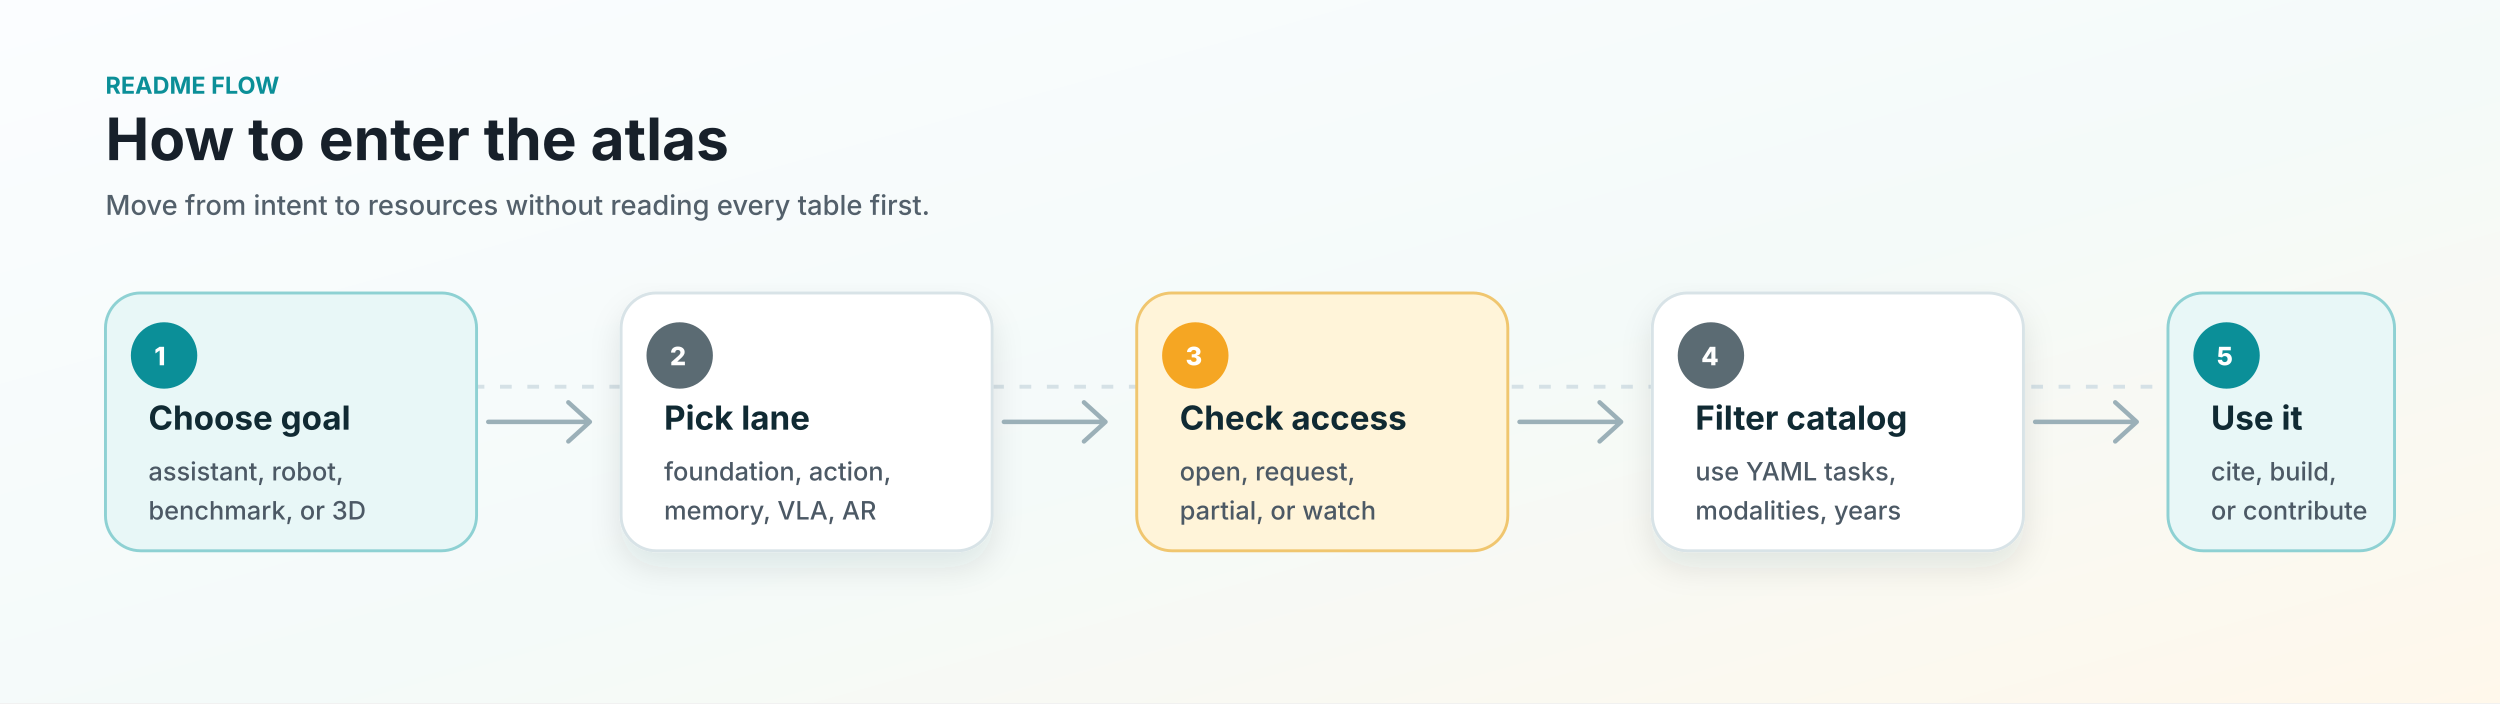
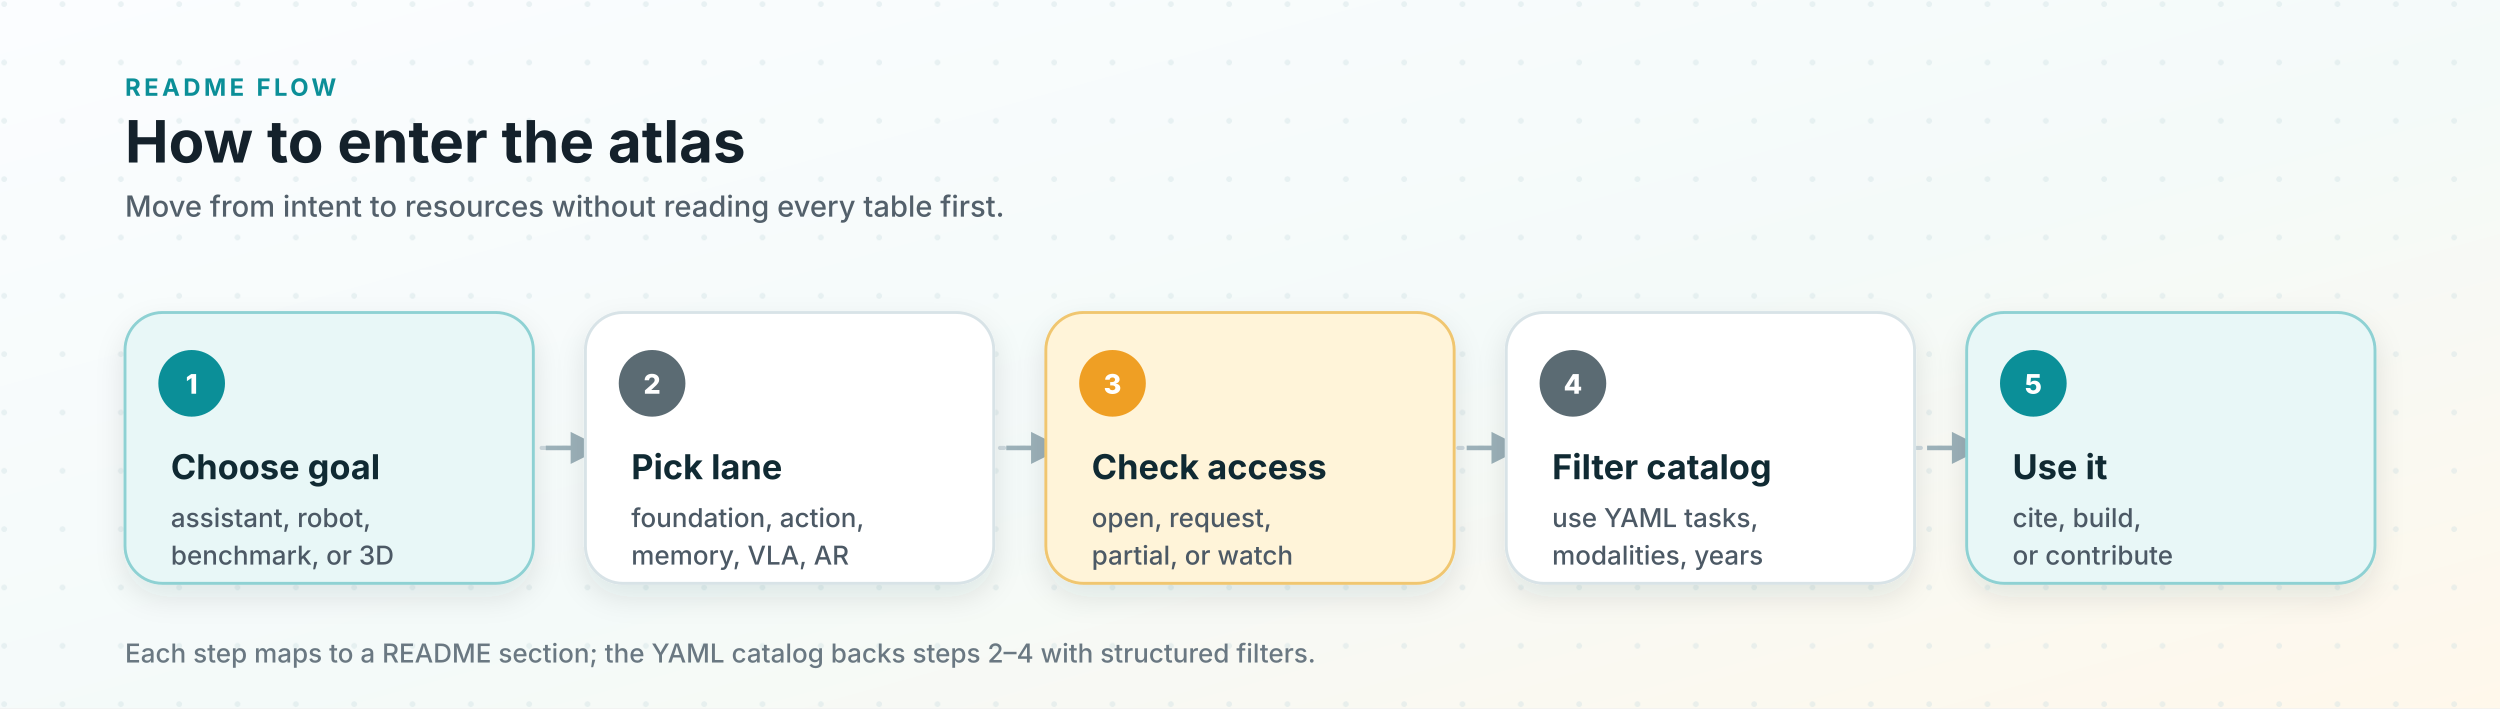
- <svg xmlns="http://www.w3.org/2000/svg" viewBox="0 0 1280 360" role="img" aria-labelledby="title desc">
+ <svg xmlns="http://www.w3.org/2000/svg" viewBox="0 0 1200 340" role="img" aria-labelledby="title desc">
  <defs>
    <linearGradient id="bg" x1="0" x2="1" y1="0" y2="1">
      <stop offset="0" stop-color="#fbfdff" />
      <stop offset="0.55" stop-color="#f4faf9" />
      <stop offset="1" stop-color="#fff8eb" />
    </linearGradient>
-     <filter id="softShadow" x="-8%" y="-10%" width="116%" height="130%">
-       <feDropShadow dx="0" dy="8" stdDeviation="8" flood-color="#102a33" flood-opacity="0.10" />
+     <pattern id="dots" width="28" height="28" patternUnits="userSpaceOnUse">
+       <circle cx="2" cy="2" r="1.4" fill="#cfe0e4" opacity="0.4" />
+     </pattern>
+     <filter id="shadow" x="-10%" y="-12%" width="120%" height="140%">
+       <feDropShadow dx="0" dy="6" stdDeviation="7" flood-color="#102a33" flood-opacity="0.10" />
    </filter>
+     <marker id="arrow" viewBox="0 0 10 10" refX="8.5" refY="5" markerWidth="7" markerHeight="7" orient="auto-start-reverse">
+       <path d="M0 0 L10 5 L0 10 z" fill="#9bb0b8" />
+     </marker>
    <style>
-       .bg { fill: url(#bg); }
-       .kicker { font: 700 12px system-ui, -apple-system, BlinkMacSystemFont, "Segoe UI", sans-serif; fill: #0b8f98; }
-       .title { font: 750 30px system-ui, -apple-system, BlinkMacSystemFont, "Segoe UI", sans-serif; fill: #17202a; }
-       .subtitle { font: 500 14px system-ui, -apple-system, BlinkMacSystemFont, "Segoe UI", sans-serif; fill: #53606b; }
-       .step { fill: #ffffff; stroke: #d8e3e7; stroke-width: 1.5; filter: url(#softShadow); }
-       .stepAccentA { fill: #e8f7f7; stroke: #8ed1d3; stroke-width: 1.5; }
-       .stepAccentB { fill: #fff4d9; stroke: #f0c66f; stroke-width: 1.5; }
-       .numA { fill: #0b8f98; }
-       .numB { fill: #f5a623; }
-       .numC { fill: #5b6b73; }
-       .numText { font: 800 13px system-ui, -apple-system, BlinkMacSystemFont, "Segoe UI", sans-serif; fill: #ffffff; }
-       .label { font: 740 17px system-ui, -apple-system, BlinkMacSystemFont, "Segoe UI", sans-serif; fill: #102a33; }
-       .text { font: 500 13px system-ui, -apple-system, BlinkMacSystemFont, "Segoe UI", sans-serif; fill: #4c5965; }
-       .arrow { stroke: #9bb0b8; stroke-width: 2.3; fill: none; stroke-linecap: round; stroke-linejoin: round; }
-       .rail { stroke: #d5e1e6; stroke-width: 2; stroke-dasharray: 6 8; }
+       .ink { fill: #14212b; }
+       .kicker { font: 700 11.5px system-ui, -apple-system, "Segoe UI", sans-serif; fill: #0b8f98; letter-spacing: .14em; }
+       .title { font: 700 28px system-ui, -apple-system, "Segoe UI", sans-serif; }
+       .subtitle { font: 500 14px system-ui, -apple-system, "Segoe UI", sans-serif; fill: #53606b; }
+       .numText { font: 800 13px system-ui, -apple-system, "Segoe UI", sans-serif; fill: #ffffff; }
+       .label { font: 700 16.5px system-ui, -apple-system, "Segoe UI", sans-serif; fill: #102a33; }
+       .text { font: 500 12.5px system-ui, -apple-system, "Segoe UI", sans-serif; fill: #4c5965; }
+       .arrow { stroke: #9bb0b8; stroke-width: 2.2; fill: none; }
+       .rail { stroke: #cdd9de; stroke-width: 2; stroke-dasharray: 2 8; stroke-linecap: round; }
+       .foot { font: 500 12.5px system-ui, -apple-system, "Segoe UI", sans-serif; fill: #6a7882; }
    </style>
  </defs>
-   <rect class="bg" width="1280" height="360" />
-   <text class="kicker" x="54" y="48">README FLOW</text>
-   <text class="title" x="54" y="82">How to enter the atlas</text>
-   <text class="subtitle" x="54" y="110">Move from intent to resources without reading every table first.</text>
-   <line class="rail" x1="116" y1="198" x2="1164" y2="198" />
-   <g transform="translate(54 150)">
-     <rect class="stepAccentA" x="0" y="0" width="190" height="132" rx="18" />
-     <circle class="numA" cx="30" cy="32" r="17" />
-     <text class="numText" x="25" y="37">1</text>
-     <text class="label" x="22" y="70">Choose goal</text>
-     <text class="text" x="22" y="96">assistant, robot,</text>
-     <text class="text" x="22" y="116">benchmark, or 3D</text>
+   <rect width="1200" height="340" fill="url(#bg)" />
+   <rect width="1200" height="340" fill="url(#dots)" />
+   <text class="kicker" x="60" y="46">README FLOW</text>
+   <text class="title ink" x="60" y="78">How to enter the atlas</text>
+   <text class="subtitle" x="60" y="104">Move from intent to resources without reading every table first.</text>
+   <line class="rail" x1="100" y1="215" x2="1100" y2="215" />
+   <g transform="translate(60 150)">
+     <rect x="0" y="0" width="196" height="130" rx="18" fill="#e8f7f7" stroke="#8ed1d3" stroke-width="1.4" filter="url(#shadow)" />
+     <circle cx="32" cy="34" r="16" fill="#0b8f98" />
+     <text class="numText" x="32" y="39" text-anchor="middle">1</text>
+     <text class="label" x="22" y="80">Choose goal</text>
+     <text class="text" x="22" y="103">assistant, robot,</text>
+     <text class="text" x="22" y="121">benchmark, or 3D</text>
  </g>
-   <path class="arrow" d="M250 216 H302 m-11 -10 11 10 -11 10" />
-   <g transform="translate(318 150)">
-     <rect class="step" x="0" y="0" width="190" height="132" rx="18" />
-     <circle class="numC" cx="30" cy="32" r="17" />
-     <text class="numText" x="25" y="37">2</text>
-     <text class="label" x="22" y="70">Pick lane</text>
-     <text class="text" x="22" y="96">foundation, action,</text>
-     <text class="text" x="22" y="116">memory, VLA, AR</text>
+   <line class="arrow" x1="262" y1="215" x2="287" y2="215" marker-end="url(#arrow)" />
+   <g transform="translate(281 150)">
+     <rect x="0" y="0" width="196" height="130" rx="18" fill="#ffffff" stroke="#d8e3e7" stroke-width="1.4" filter="url(#shadow)" />
+     <circle cx="32" cy="34" r="16" fill="#5b6b73" />
+     <text class="numText" x="32" y="39" text-anchor="middle">2</text>
+     <text class="label" x="22" y="80">Pick lane</text>
+     <text class="text" x="22" y="103">foundation, action,</text>
+     <text class="text" x="22" y="121">memory, VLA, AR</text>
  </g>
-   <path class="arrow" d="M514 216 H566 m-11 -10 11 10 -11 10" />
-   <g transform="translate(582 150)">
-     <rect class="stepAccentB" x="0" y="0" width="190" height="132" rx="18" />
-     <circle class="numB" cx="30" cy="32" r="17" />
-     <text class="numText" x="25" y="37">3</text>
-     <text class="label" x="22" y="70">Check access</text>
-     <text class="text" x="22" y="96">open, request,</text>
-     <text class="text" x="22" y="116">partial, or watch</text>
+   <line class="arrow" x1="483" y1="215" x2="508" y2="215" marker-end="url(#arrow)" />
+   <g transform="translate(502 150)">
+     <rect x="0" y="0" width="196" height="130" rx="18" fill="#fff4d9" stroke="#f0c66f" stroke-width="1.4" filter="url(#shadow)" />
+     <circle cx="32" cy="34" r="16" fill="#ef9f24" />
+     <text class="numText" x="32" y="39" text-anchor="middle">3</text>
+     <text class="label" x="22" y="80">Check access</text>
+     <text class="text" x="22" y="103">open, request,</text>
+     <text class="text" x="22" y="121">partial, or watch</text>
  </g>
-   <path class="arrow" d="M778 216 H830 m-11 -10 11 10 -11 10" />
-   <g transform="translate(846 150)">
-     <rect class="step" x="0" y="0" width="190" height="132" rx="18" />
-     <circle class="numC" cx="30" cy="32" r="17" />
-     <text class="numText" x="25" y="37">4</text>
-     <text class="label" x="22" y="70">Filter catalog</text>
-     <text class="text" x="22" y="96">use YAML tasks,</text>
-     <text class="text" x="22" y="116">modalities, years</text>
+   <line class="arrow" x1="704" y1="215" x2="729" y2="215" marker-end="url(#arrow)" />
+   <g transform="translate(723 150)">
+     <rect x="0" y="0" width="196" height="130" rx="18" fill="#ffffff" stroke="#d8e3e7" stroke-width="1.4" filter="url(#shadow)" />
+     <circle cx="32" cy="34" r="16" fill="#5b6b73" />
+     <text class="numText" x="32" y="39" text-anchor="middle">4</text>
+     <text class="label" x="22" y="80">Filter catalog</text>
+     <text class="text" x="22" y="103">use YAML tasks,</text>
+     <text class="text" x="22" y="121">modalities, years</text>
  </g>
-   <path class="arrow" d="M1042 216 H1094 m-11 -10 11 10 -11 10" />
-   <g transform="translate(1110 150)">
-     <rect class="stepAccentA" x="0" y="0" width="116" height="132" rx="18" />
-     <circle class="numA" cx="30" cy="32" r="17" />
-     <text class="numText" x="25" y="37">5</text>
-     <text class="label" x="22" y="70">Use it</text>
-     <text class="text" x="22" y="96">cite, build,</text>
-     <text class="text" x="22" y="116">or contribute</text>
+   <line class="arrow" x1="925" y1="215" x2="950" y2="215" marker-end="url(#arrow)" />
+   <g transform="translate(944 150)">
+     <rect x="0" y="0" width="196" height="130" rx="18" fill="#e8f7f7" stroke="#8ed1d3" stroke-width="1.4" filter="url(#shadow)" />
+     <circle cx="32" cy="34" r="16" fill="#0b8f98" />
+     <text class="numText" x="32" y="39" text-anchor="middle">5</text>
+     <text class="label" x="22" y="80">Use it</text>
+     <text class="text" x="22" y="103">cite, build,</text>
+     <text class="text" x="22" y="121">or contribute</text>
  </g>
+   <text class="foot" x="60" y="318">Each step maps to a README section; the YAML catalog backs steps 2–4 with structured filters.</text>
</svg>
